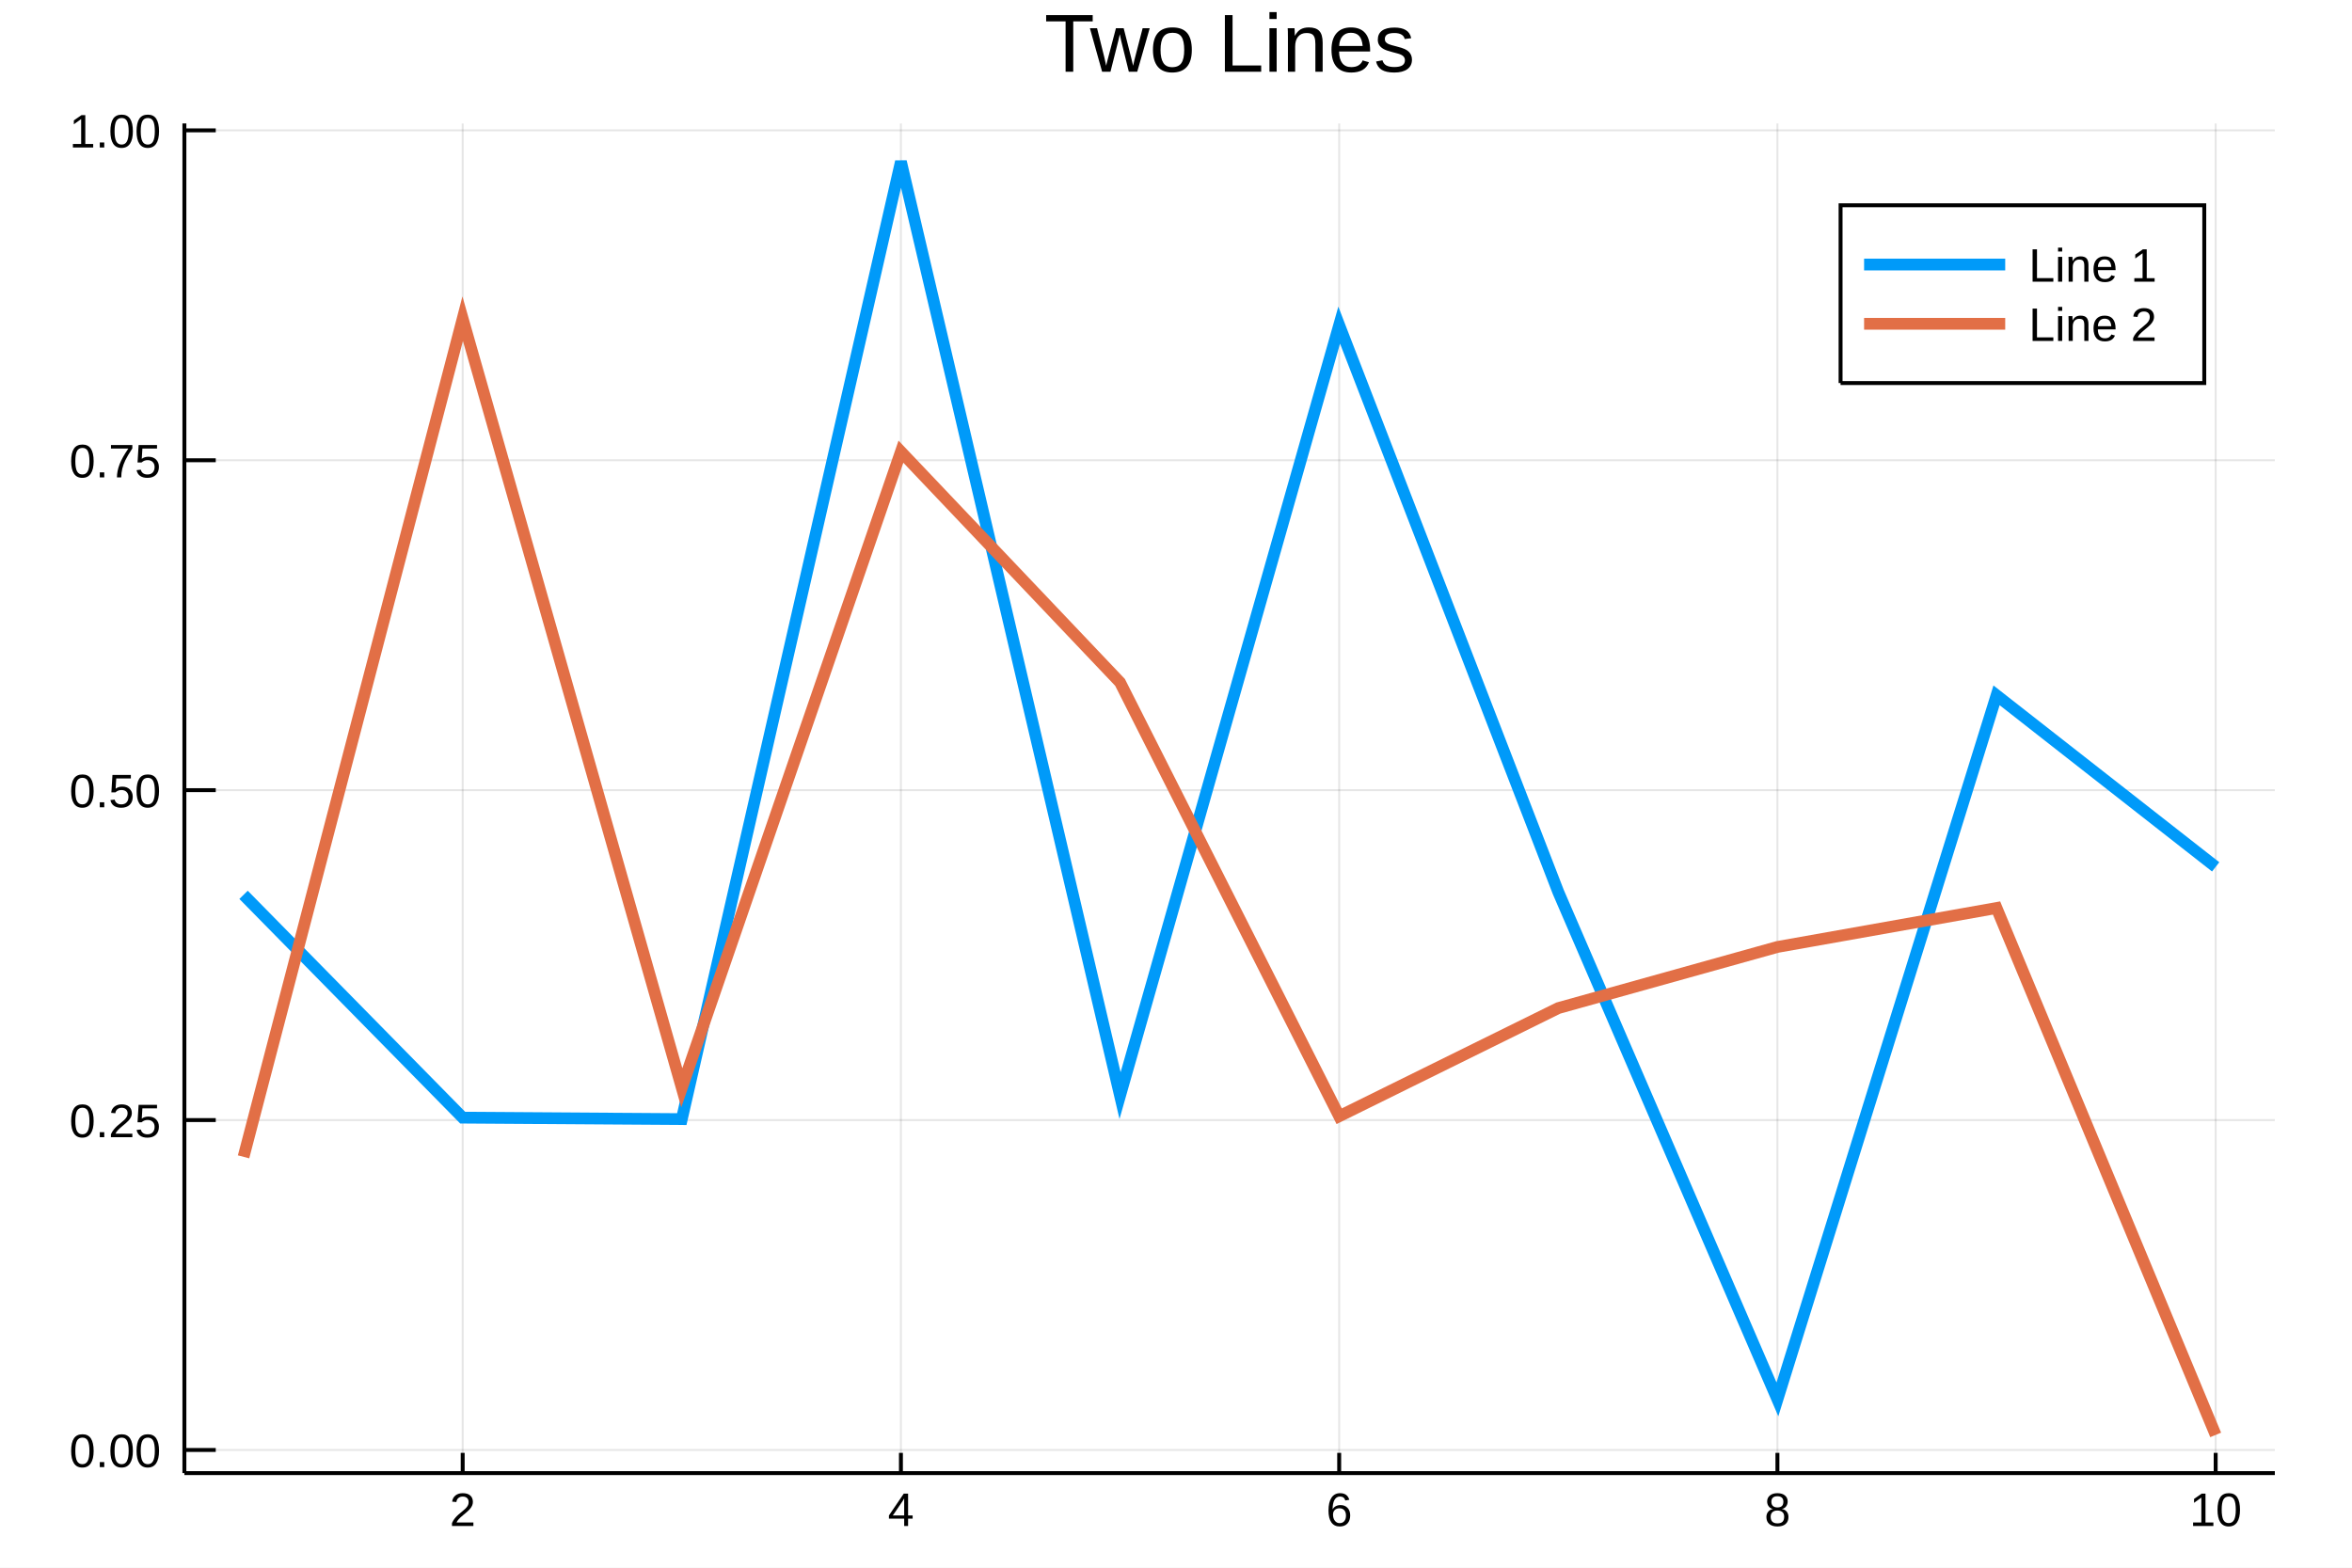
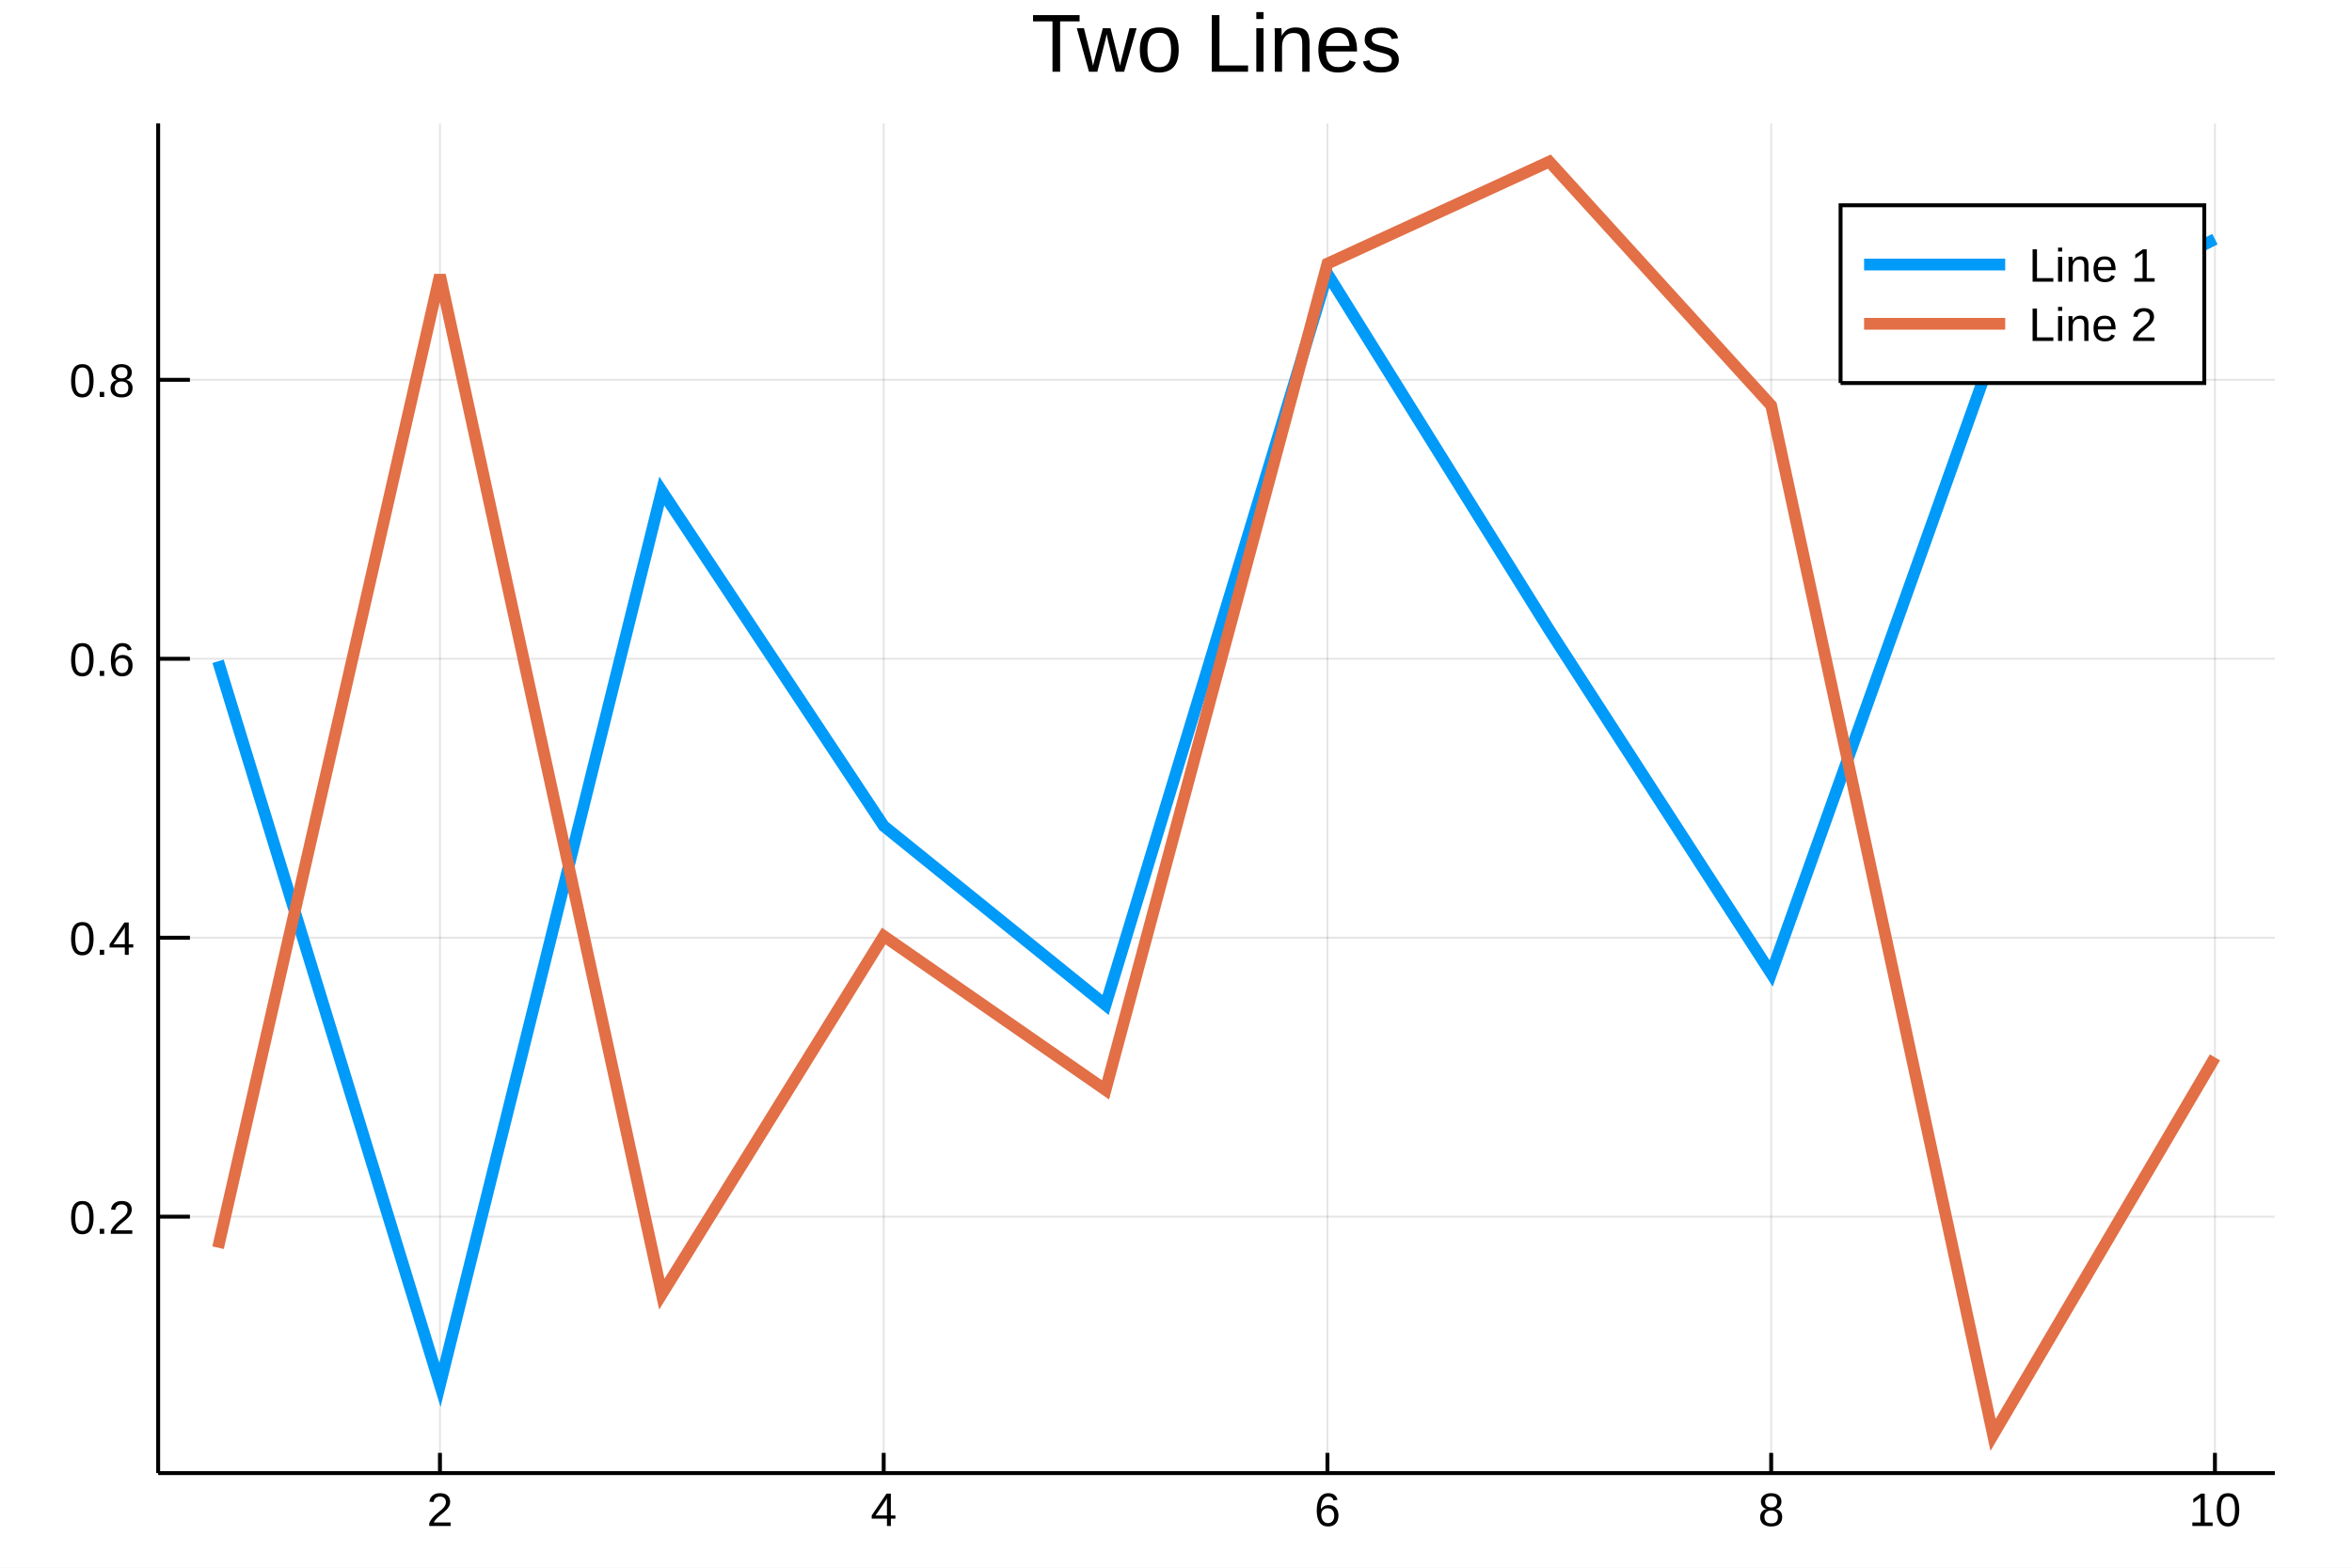
<svg xmlns="http://www.w3.org/2000/svg" width="600" height="400" viewBox="0 0 2400 1600">
  <defs>
-     <clipPath id="clip3700">
+     <clipPath id="clip3400">
      <rect x="0" y="0" width="2000" height="2000" />
    </clipPath>
  </defs>
  <defs>
-     <clipPath id="clip3701">
+     <clipPath id="clip3401">
      <rect x="0" y="0" width="2400" height="1600" />
    </clipPath>
  </defs>
-   <polygon clip-path="url(#clip3701)" points=" 0,1600 2400,1600 2400,0 0,0    " fill="#ffffff" fill-rule="evenodd" fill-opacity="1" />
+   <polygon clip-path="url(#clip3401)" points=" 0,1600 2400,1600 2400,0 0,0    " fill="#ffffff" fill-rule="evenodd" fill-opacity="1" />
  <defs>
-     <clipPath id="clip3702">
+     <clipPath id="clip3402">
      <rect x="480" y="0" width="1681" height="1600" />
    </clipPath>
  </defs>
-   <polygon clip-path="url(#clip3701)" points=" 188.156,1503.47 2321.26,1503.47 2321.26,125.984 188.156,125.984    " fill="#ffffff" fill-rule="evenodd" fill-opacity="1" />
+   <polygon clip-path="url(#clip3401)" points=" 161.394,1503.47 2321.26,1503.47 2321.26,125.984 161.394,125.984    " fill="#ffffff" fill-rule="evenodd" fill-opacity="1" />
  <defs>
-     <clipPath id="clip3703">
-       <rect x="188" y="125" width="2134" height="1378" />
+     <clipPath id="clip3403">
+       <rect x="161" y="125" width="2161" height="1378" />
    </clipPath>
  </defs>
-   <polyline clip-path="url(#clip3703)" style="stroke:#000000; stroke-width:2; stroke-opacity:0.1; fill:none" points="   472.123,1503.47 472.123,125.984    " />
-   <polyline clip-path="url(#clip3703)" style="stroke:#000000; stroke-width:2; stroke-opacity:0.1; fill:none" points="   919.314,1503.47 919.314,125.984    " />
-   <polyline clip-path="url(#clip3703)" style="stroke:#000000; stroke-width:2; stroke-opacity:0.1; fill:none" points="   1366.51,1503.47 1366.51,125.984    " />
-   <polyline clip-path="url(#clip3703)" style="stroke:#000000; stroke-width:2; stroke-opacity:0.1; fill:none" points="   1813.7,1503.47 1813.7,125.984    " />
-   <polyline clip-path="url(#clip3703)" style="stroke:#000000; stroke-width:2; stroke-opacity:0.1; fill:none" points="   2260.89,1503.47 2260.89,125.984    " />
-   <polyline clip-path="url(#clip3703)" style="stroke:#000000; stroke-width:2; stroke-opacity:0.1; fill:none" points="   188.156,1479.86 2321.26,1479.86    " />
-   <polyline clip-path="url(#clip3703)" style="stroke:#000000; stroke-width:2; stroke-opacity:0.1; fill:none" points="   188.156,1143.16 2321.26,1143.16    " />
-   <polyline clip-path="url(#clip3703)" style="stroke:#000000; stroke-width:2; stroke-opacity:0.1; fill:none" points="   188.156,806.449 2321.26,806.449    " />
-   <polyline clip-path="url(#clip3703)" style="stroke:#000000; stroke-width:2; stroke-opacity:0.1; fill:none" points="   188.156,469.742 2321.26,469.742    " />
-   <polyline clip-path="url(#clip3703)" style="stroke:#000000; stroke-width:2; stroke-opacity:0.1; fill:none" points="   188.156,133.035 2321.26,133.035    " />
-   <polyline clip-path="url(#clip3701)" style="stroke:#000000; stroke-width:4; stroke-opacity:1; fill:none" points="   188.156,1503.47 2321.26,1503.47    " />
-   <polyline clip-path="url(#clip3701)" style="stroke:#000000; stroke-width:4; stroke-opacity:1; fill:none" points="   188.156,1503.47 188.156,125.984    " />
-   <polyline clip-path="url(#clip3701)" style="stroke:#000000; stroke-width:4; stroke-opacity:1; fill:none" points="   472.123,1503.47 472.123,1482.81    " />
-   <polyline clip-path="url(#clip3701)" style="stroke:#000000; stroke-width:4; stroke-opacity:1; fill:none" points="   919.314,1503.47 919.314,1482.81    " />
-   <polyline clip-path="url(#clip3701)" style="stroke:#000000; stroke-width:4; stroke-opacity:1; fill:none" points="   1366.51,1503.47 1366.51,1482.81    " />
-   <polyline clip-path="url(#clip3701)" style="stroke:#000000; stroke-width:4; stroke-opacity:1; fill:none" points="   1813.7,1503.47 1813.7,1482.81    " />
-   <polyline clip-path="url(#clip3701)" style="stroke:#000000; stroke-width:4; stroke-opacity:1; fill:none" points="   2260.89,1503.47 2260.89,1482.81    " />
-   <polyline clip-path="url(#clip3701)" style="stroke:#000000; stroke-width:4; stroke-opacity:1; fill:none" points="   188.156,1479.86 220.153,1479.86    " />
-   <polyline clip-path="url(#clip3701)" style="stroke:#000000; stroke-width:4; stroke-opacity:1; fill:none" points="   188.156,1143.16 220.153,1143.16    " />
-   <polyline clip-path="url(#clip3701)" style="stroke:#000000; stroke-width:4; stroke-opacity:1; fill:none" points="   188.156,806.449 220.153,806.449    " />
-   <polyline clip-path="url(#clip3701)" style="stroke:#000000; stroke-width:4; stroke-opacity:1; fill:none" points="   188.156,469.742 220.153,469.742    " />
-   <polyline clip-path="url(#clip3701)" style="stroke:#000000; stroke-width:4; stroke-opacity:1; fill:none" points="   188.156,133.035 220.153,133.035    " />
-   <g clip-path="url(#clip3701)">
-     <text style="fill:#000000; fill-opacity:1; font-family:Arial,Helvetica Neue,Helvetica,sans-serif; font-size:48px; text-anchor:middle;" transform="rotate(0, 472.123, 1557.47)" x="472.123" y="1557.47">2</text>
+   <polyline clip-path="url(#clip3403)" style="stroke:#000000; stroke-width:2; stroke-opacity:0.1; fill:none" points="   448.923,1503.47 448.923,125.984    " />
+   <polyline clip-path="url(#clip3403)" style="stroke:#000000; stroke-width:2; stroke-opacity:0.1; fill:none" points="   901.725,1503.47 901.725,125.984    " />
+   <polyline clip-path="url(#clip3403)" style="stroke:#000000; stroke-width:2; stroke-opacity:0.1; fill:none" points="   1354.53,1503.47 1354.53,125.984    " />
+   <polyline clip-path="url(#clip3403)" style="stroke:#000000; stroke-width:2; stroke-opacity:0.1; fill:none" points="   1807.33,1503.47 1807.33,125.984    " />
+   <polyline clip-path="url(#clip3403)" style="stroke:#000000; stroke-width:2; stroke-opacity:0.1; fill:none" points="   2260.13,1503.47 2260.13,125.984    " />
+   <polyline clip-path="url(#clip3403)" style="stroke:#000000; stroke-width:2; stroke-opacity:0.1; fill:none" points="   161.394,1241.76 2321.26,1241.76    " />
+   <polyline clip-path="url(#clip3403)" style="stroke:#000000; stroke-width:2; stroke-opacity:0.1; fill:none" points="   161.394,957.056 2321.26,957.056    " />
+   <polyline clip-path="url(#clip3403)" style="stroke:#000000; stroke-width:2; stroke-opacity:0.1; fill:none" points="   161.394,672.351 2321.26,672.351    " />
+   <polyline clip-path="url(#clip3403)" style="stroke:#000000; stroke-width:2; stroke-opacity:0.1; fill:none" points="   161.394,387.645 2321.26,387.645    " />
+   <polyline clip-path="url(#clip3401)" style="stroke:#000000; stroke-width:4; stroke-opacity:1; fill:none" points="   161.394,1503.47 2321.26,1503.47    " />
+   <polyline clip-path="url(#clip3401)" style="stroke:#000000; stroke-width:4; stroke-opacity:1; fill:none" points="   161.394,1503.47 161.394,125.984    " />
+   <polyline clip-path="url(#clip3401)" style="stroke:#000000; stroke-width:4; stroke-opacity:1; fill:none" points="   448.923,1503.47 448.923,1482.81    " />
+   <polyline clip-path="url(#clip3401)" style="stroke:#000000; stroke-width:4; stroke-opacity:1; fill:none" points="   901.725,1503.47 901.725,1482.81    " />
+   <polyline clip-path="url(#clip3401)" style="stroke:#000000; stroke-width:4; stroke-opacity:1; fill:none" points="   1354.53,1503.47 1354.53,1482.81    " />
+   <polyline clip-path="url(#clip3401)" style="stroke:#000000; stroke-width:4; stroke-opacity:1; fill:none" points="   1807.33,1503.47 1807.33,1482.81    " />
+   <polyline clip-path="url(#clip3401)" style="stroke:#000000; stroke-width:4; stroke-opacity:1; fill:none" points="   2260.13,1503.47 2260.13,1482.81    " />
+   <polyline clip-path="url(#clip3401)" style="stroke:#000000; stroke-width:4; stroke-opacity:1; fill:none" points="   161.394,1241.76 193.792,1241.76    " />
+   <polyline clip-path="url(#clip3401)" style="stroke:#000000; stroke-width:4; stroke-opacity:1; fill:none" points="   161.394,957.056 193.792,957.056    " />
+   <polyline clip-path="url(#clip3401)" style="stroke:#000000; stroke-width:4; stroke-opacity:1; fill:none" points="   161.394,672.351 193.792,672.351    " />
+   <polyline clip-path="url(#clip3401)" style="stroke:#000000; stroke-width:4; stroke-opacity:1; fill:none" points="   161.394,387.645 193.792,387.645    " />
+   <g clip-path="url(#clip3401)">
+     <text style="fill:#000000; fill-opacity:1; font-family:Arial,Helvetica Neue,Helvetica,sans-serif; font-size:48px; text-anchor:middle;" transform="rotate(0, 448.923, 1557.47)" x="448.923" y="1557.47">2</text>
  </g>
-   <g clip-path="url(#clip3701)">
-     <text style="fill:#000000; fill-opacity:1; font-family:Arial,Helvetica Neue,Helvetica,sans-serif; font-size:48px; text-anchor:middle;" transform="rotate(0, 919.314, 1557.47)" x="919.314" y="1557.47">4</text>
+   <g clip-path="url(#clip3401)">
+     <text style="fill:#000000; fill-opacity:1; font-family:Arial,Helvetica Neue,Helvetica,sans-serif; font-size:48px; text-anchor:middle;" transform="rotate(0, 901.725, 1557.47)" x="901.725" y="1557.47">4</text>
  </g>
-   <g clip-path="url(#clip3701)">
-     <text style="fill:#000000; fill-opacity:1; font-family:Arial,Helvetica Neue,Helvetica,sans-serif; font-size:48px; text-anchor:middle;" transform="rotate(0, 1366.51, 1557.47)" x="1366.51" y="1557.47">6</text>
+   <g clip-path="url(#clip3401)">
+     <text style="fill:#000000; fill-opacity:1; font-family:Arial,Helvetica Neue,Helvetica,sans-serif; font-size:48px; text-anchor:middle;" transform="rotate(0, 1354.53, 1557.47)" x="1354.53" y="1557.47">6</text>
  </g>
-   <g clip-path="url(#clip3701)">
-     <text style="fill:#000000; fill-opacity:1; font-family:Arial,Helvetica Neue,Helvetica,sans-serif; font-size:48px; text-anchor:middle;" transform="rotate(0, 1813.7, 1557.47)" x="1813.7" y="1557.47">8</text>
+   <g clip-path="url(#clip3401)">
+     <text style="fill:#000000; fill-opacity:1; font-family:Arial,Helvetica Neue,Helvetica,sans-serif; font-size:48px; text-anchor:middle;" transform="rotate(0, 1807.33, 1557.47)" x="1807.33" y="1557.47">8</text>
  </g>
-   <g clip-path="url(#clip3701)">
-     <text style="fill:#000000; fill-opacity:1; font-family:Arial,Helvetica Neue,Helvetica,sans-serif; font-size:48px; text-anchor:middle;" transform="rotate(0, 2260.89, 1557.47)" x="2260.89" y="1557.47">10</text>
+   <g clip-path="url(#clip3401)">
+     <text style="fill:#000000; fill-opacity:1; font-family:Arial,Helvetica Neue,Helvetica,sans-serif; font-size:48px; text-anchor:middle;" transform="rotate(0, 2260.13, 1557.47)" x="2260.13" y="1557.47">10</text>
  </g>
-   <g clip-path="url(#clip3701)">
-     <text style="fill:#000000; fill-opacity:1; font-family:Arial,Helvetica Neue,Helvetica,sans-serif; font-size:48px; text-anchor:end;" transform="rotate(0, 164.156, 1497.36)" x="164.156" y="1497.36">0.00</text>
+   <g clip-path="url(#clip3401)">
+     <text style="fill:#000000; fill-opacity:1; font-family:Arial,Helvetica Neue,Helvetica,sans-serif; font-size:48px; text-anchor:end;" transform="rotate(0, 137.394, 1259.26)" x="137.394" y="1259.26">0.2</text>
  </g>
-   <g clip-path="url(#clip3701)">
-     <text style="fill:#000000; fill-opacity:1; font-family:Arial,Helvetica Neue,Helvetica,sans-serif; font-size:48px; text-anchor:end;" transform="rotate(0, 164.156, 1160.66)" x="164.156" y="1160.66">0.25</text>
+   <g clip-path="url(#clip3401)">
+     <text style="fill:#000000; fill-opacity:1; font-family:Arial,Helvetica Neue,Helvetica,sans-serif; font-size:48px; text-anchor:end;" transform="rotate(0, 137.394, 974.556)" x="137.394" y="974.556">0.4</text>
  </g>
-   <g clip-path="url(#clip3701)">
-     <text style="fill:#000000; fill-opacity:1; font-family:Arial,Helvetica Neue,Helvetica,sans-serif; font-size:48px; text-anchor:end;" transform="rotate(0, 164.156, 823.949)" x="164.156" y="823.949">0.50</text>
+   <g clip-path="url(#clip3401)">
+     <text style="fill:#000000; fill-opacity:1; font-family:Arial,Helvetica Neue,Helvetica,sans-serif; font-size:48px; text-anchor:end;" transform="rotate(0, 137.394, 689.851)" x="137.394" y="689.851">0.6</text>
  </g>
-   <g clip-path="url(#clip3701)">
-     <text style="fill:#000000; fill-opacity:1; font-family:Arial,Helvetica Neue,Helvetica,sans-serif; font-size:48px; text-anchor:end;" transform="rotate(0, 164.156, 487.242)" x="164.156" y="487.242">0.75</text>
+   <g clip-path="url(#clip3401)">
+     <text style="fill:#000000; fill-opacity:1; font-family:Arial,Helvetica Neue,Helvetica,sans-serif; font-size:48px; text-anchor:end;" transform="rotate(0, 137.394, 405.145)" x="137.394" y="405.145">0.8</text>
  </g>
-   <g clip-path="url(#clip3701)">
-     <text style="fill:#000000; fill-opacity:1; font-family:Arial,Helvetica Neue,Helvetica,sans-serif; font-size:48px; text-anchor:end;" transform="rotate(0, 164.156, 150.535)" x="164.156" y="150.535">1.00</text>
+   <g clip-path="url(#clip3401)">
+     <text style="fill:#000000; fill-opacity:1; font-family:Arial,Helvetica Neue,Helvetica,sans-serif; font-size:84px; text-anchor:middle;" transform="rotate(0, 1241.33, 73.2)" x="1241.33" y="73.2">Two Lines</text>
  </g>
-   <g clip-path="url(#clip3701)">
-     <text style="fill:#000000; fill-opacity:1; font-family:Arial,Helvetica Neue,Helvetica,sans-serif; font-size:84px; text-anchor:middle;" transform="rotate(0, 1254.71, 73.2)" x="1254.71" y="73.2">Two Lines</text>
-   </g>
-   <polyline clip-path="url(#clip3703)" style="stroke:#009af9; stroke-width:12; stroke-opacity:1; fill:none" points="   248.527,913.271 472.123,1140.69 695.719,1142.18 919.314,164.97 1142.91,1118.2 1366.51,331.826 1590.1,910.43 1813.7,1428.23 2037.29,709.655 2260.89,884.729       " />
-   <polyline clip-path="url(#clip3703)" style="stroke:#e26f46; stroke-width:12; stroke-opacity:1; fill:none" points="   248.527,1180.69 472.123,325.271 695.719,1110.23 919.314,460.971 1142.91,696.462 1366.51,1139.24 1590.1,1028.87 1813.7,966.466 2037.29,926.721 2260.89,1464.49       " />
-   <polygon clip-path="url(#clip3701)" points=" 1878.14,390.944 2249.26,390.944 2249.26,209.504 1878.14,209.504    " fill="#ffffff" fill-rule="evenodd" fill-opacity="1" />
-   <polyline clip-path="url(#clip3701)" style="stroke:#000000; stroke-width:4; stroke-opacity:1; fill:none" points="   1878.14,390.944 2249.26,390.944 2249.26,209.504 1878.14,209.504 1878.14,390.944    " />
-   <polyline clip-path="url(#clip3701)" style="stroke:#009af9; stroke-width:12; stroke-opacity:1; fill:none" points="   1902.14,269.984 2046.14,269.984    " />
-   <g clip-path="url(#clip3701)">
+   <polyline clip-path="url(#clip3403)" style="stroke:#009af9; stroke-width:12; stroke-opacity:1; fill:none" points="   222.522,674.919 448.923,1413.48 675.324,501.156 901.725,842.958 1128.13,1025.71 1354.53,279.46 1580.93,643.053 1807.33,993.518 2033.73,359.554 2260.13,244.06       " />
+   <polyline clip-path="url(#clip3403)" style="stroke:#e26f46; stroke-width:12; stroke-opacity:1; fill:none" points="   222.522,1273.41 448.923,280.79 675.324,1320.81 901.725,955.334 1128.13,1112.36 1354.53,269.044 1580.93,164.97 1807.33,413.846 2033.73,1464.49 2260.13,1079.17       " />
+   <polygon clip-path="url(#clip3401)" points=" 1878.14,390.944 2249.26,390.944 2249.26,209.504 1878.14,209.504    " fill="#ffffff" fill-rule="evenodd" fill-opacity="1" />
+   <polyline clip-path="url(#clip3401)" style="stroke:#000000; stroke-width:4; stroke-opacity:1; fill:none" points="   1878.14,390.944 2249.26,390.944 2249.26,209.504 1878.14,209.504 1878.14,390.944    " />
+   <polyline clip-path="url(#clip3401)" style="stroke:#009af9; stroke-width:12; stroke-opacity:1; fill:none" points="   1902.14,269.984 2046.14,269.984    " />
+   <g clip-path="url(#clip3401)">
    <text style="fill:#000000; fill-opacity:1; font-family:Arial,Helvetica Neue,Helvetica,sans-serif; font-size:48px; text-anchor:start;" transform="rotate(0, 2070.14, 287.484)" x="2070.14" y="287.484">Line 1</text>
  </g>
-   <polyline clip-path="url(#clip3701)" style="stroke:#e26f46; stroke-width:12; stroke-opacity:1; fill:none" points="   1902.14,330.464 2046.14,330.464    " />
-   <g clip-path="url(#clip3701)">
+   <polyline clip-path="url(#clip3401)" style="stroke:#e26f46; stroke-width:12; stroke-opacity:1; fill:none" points="   1902.14,330.464 2046.14,330.464    " />
+   <g clip-path="url(#clip3401)">
    <text style="fill:#000000; fill-opacity:1; font-family:Arial,Helvetica Neue,Helvetica,sans-serif; font-size:48px; text-anchor:start;" transform="rotate(0, 2070.14, 347.964)" x="2070.14" y="347.964">Line 2</text>
  </g>
</svg>
